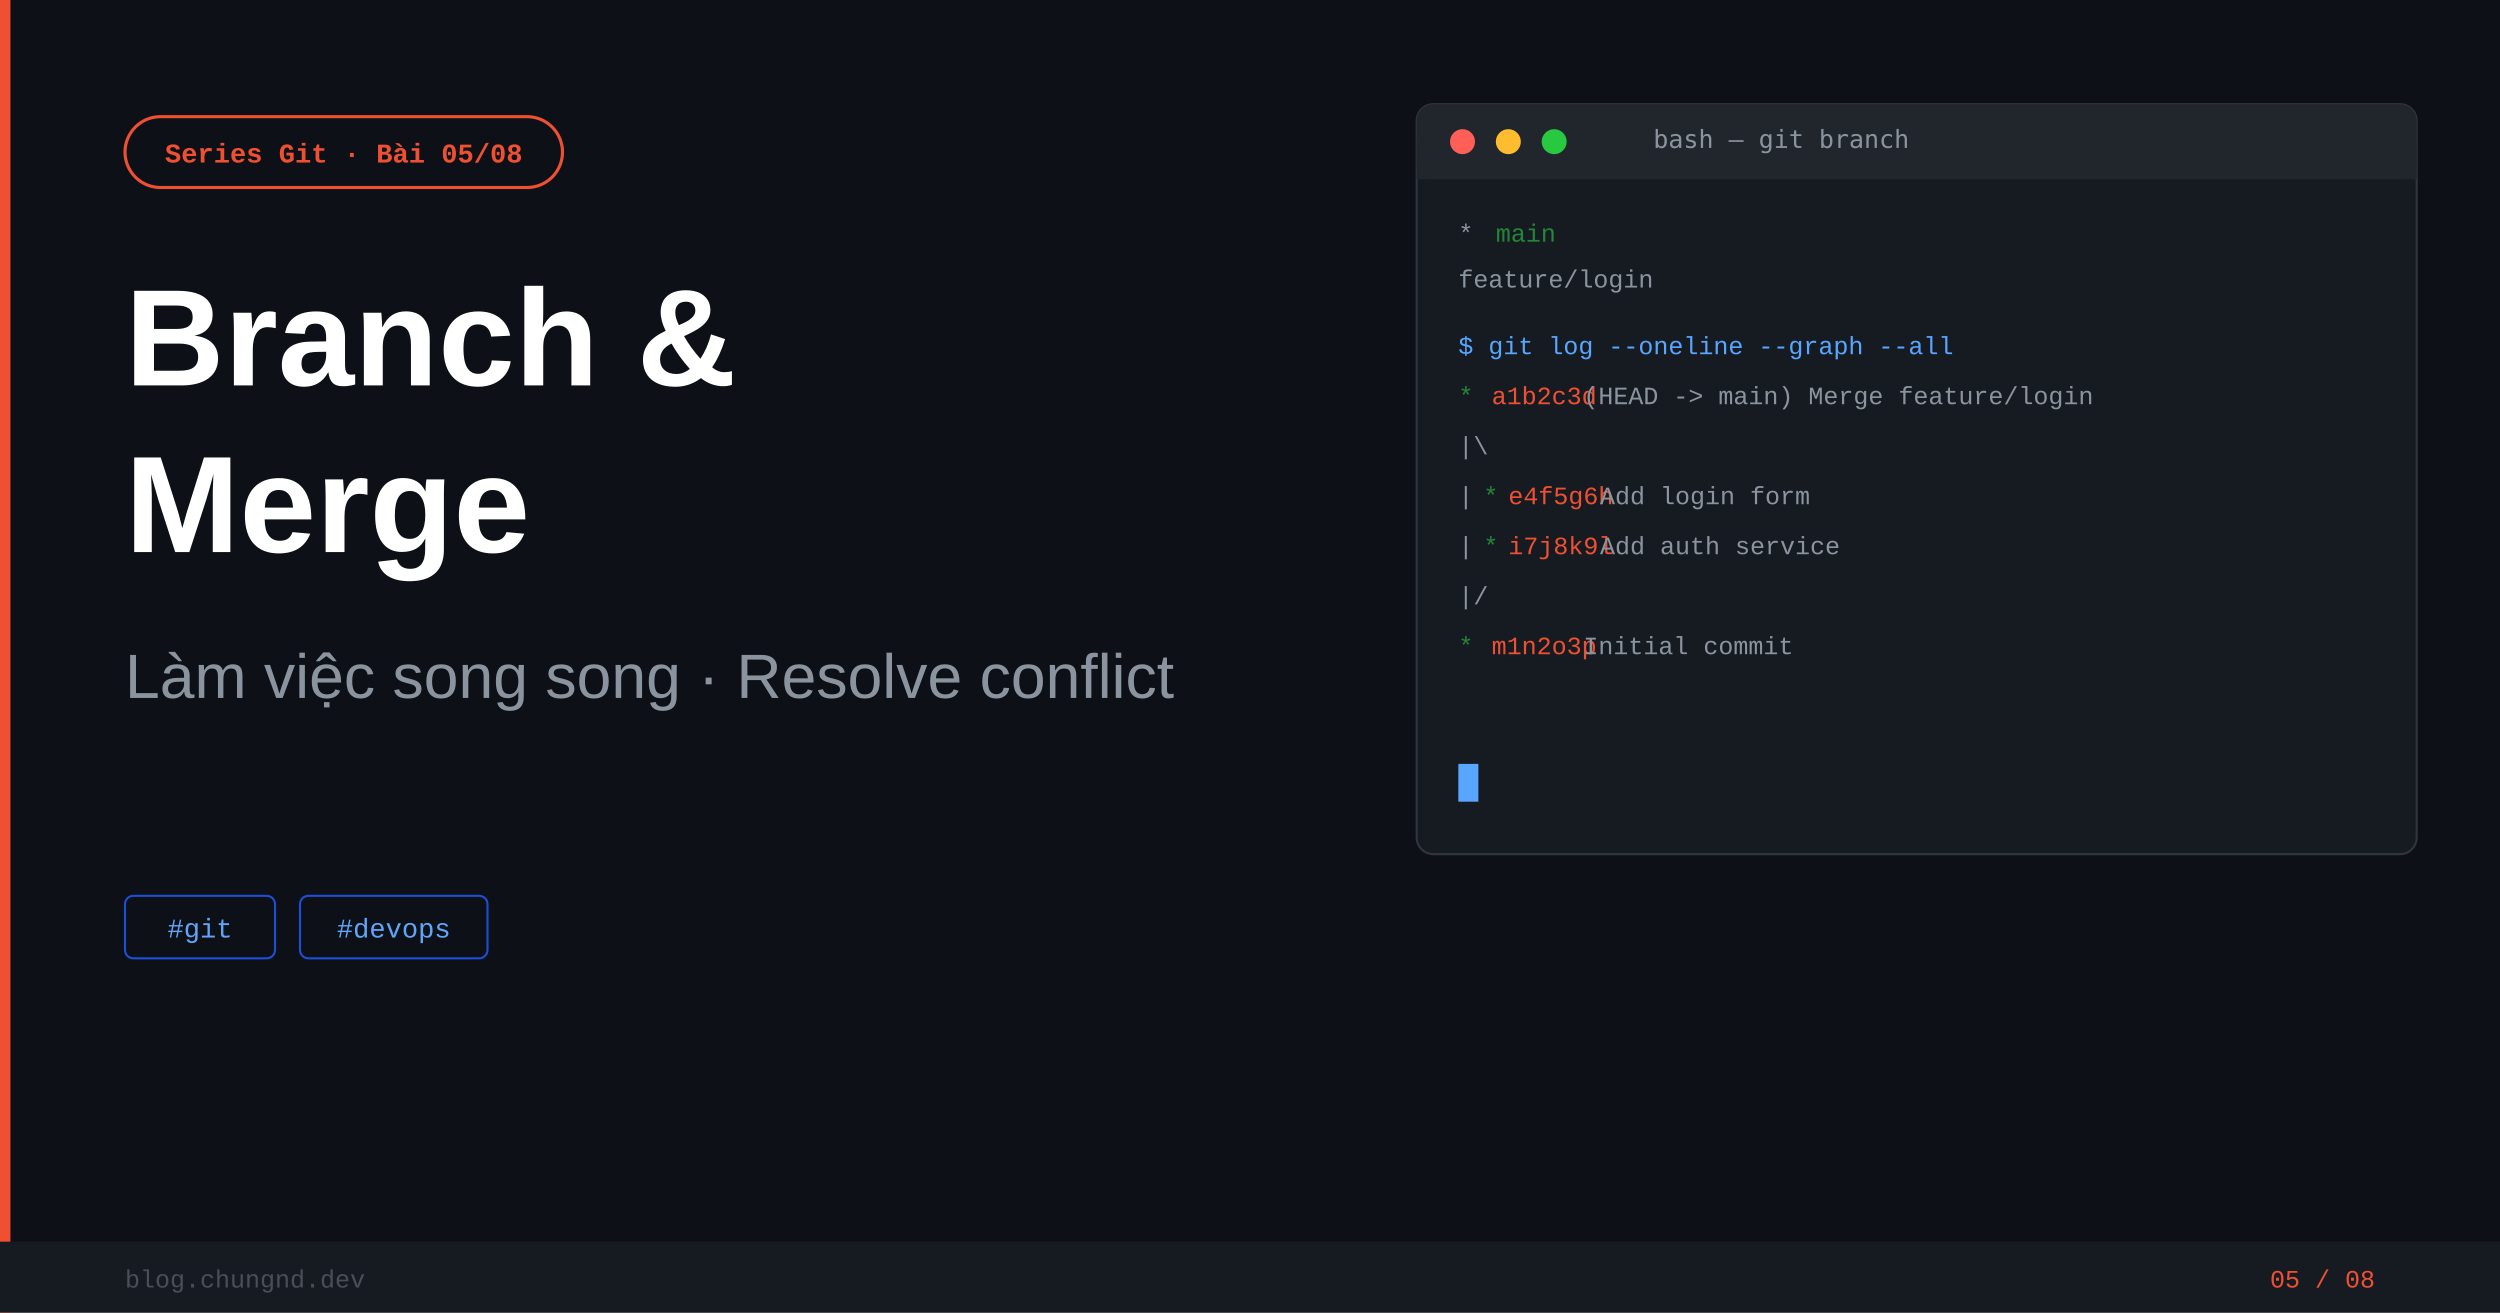
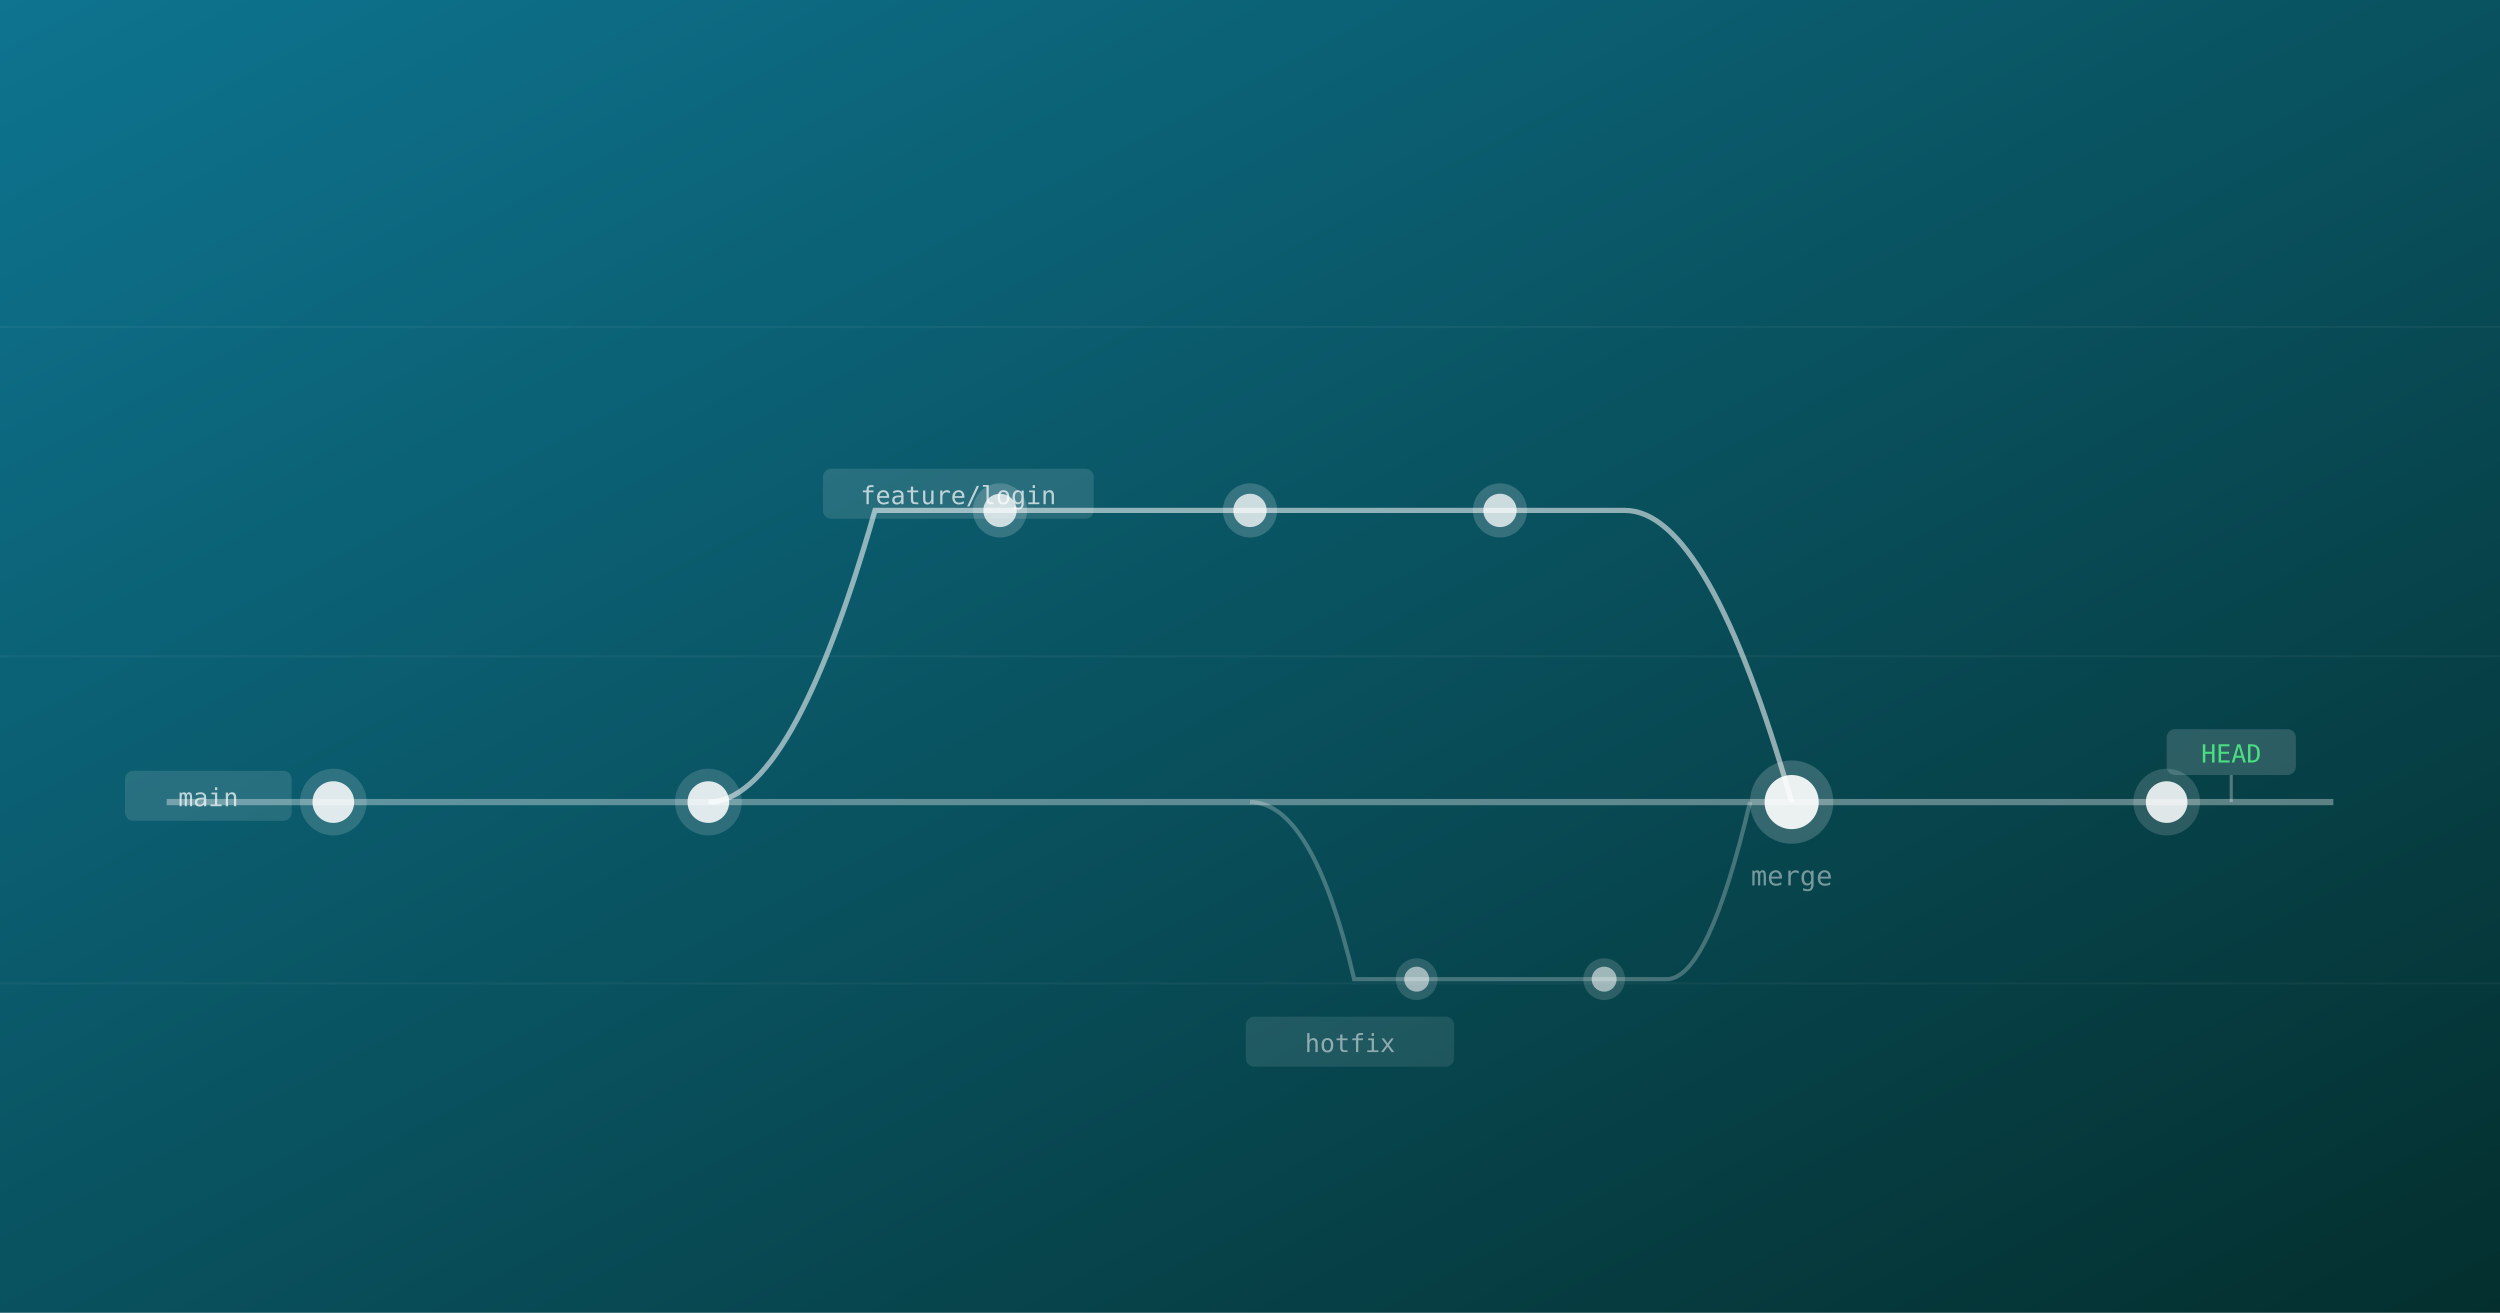
- <svg xmlns="http://www.w3.org/2000/svg" width="1200" height="630" viewBox="0 0 1200 630">
-   <rect width="1200" height="630" fill="#0d1117" />
-   <rect width="5" height="630" fill="#f05032" />
-   <rect x="680" y="50" width="480" height="360" rx="8" fill="#161b22" stroke="#30363d" stroke-width="1" />
-   <rect x="680" y="50" width="480" height="36" rx="8" fill="#21262d" />
-   <rect x="680" y="68" width="480" height="18" fill="#21262d" />
-   <circle cx="702" cy="68" r="6" fill="#ff5f57" />
-   <circle cx="724" cy="68" r="6" fill="#febc2e" />
-   <circle cx="746" cy="68" r="6" fill="#28c840" />
-   <text x="855" y="71" font-family="monospace" font-size="12" fill="#8b949e" text-anchor="middle">bash — git branch</text>
-   <text x="700" y="116" font-family="'Courier New', monospace" font-size="12" fill="#8b949e">* </text>
-   <text x="718" y="116" font-family="'Courier New', monospace" font-size="12" fill="#238636">main</text>
-   <text x="700" y="138" font-family="'Courier New', monospace" font-size="12" fill="#8b949e">  feature/login</text>
-   <text x="700" y="170" font-family="'Courier New', monospace" font-size="12" fill="#58a6ff">$ git log --oneline --graph --all</text>
-   <text x="700" y="194" font-family="'Courier New', monospace" font-size="12" fill="#238636">*</text>
-   <text x="716" y="194" font-family="'Courier New', monospace" font-size="12" fill="#f05032"> a1b2c3d</text>
-   <text x="760" y="194" font-family="'Courier New', monospace" font-size="12" fill="#8b949e"> (HEAD -&gt; main) Merge feature/login</text>
-   <text x="700" y="218" font-family="'Courier New', monospace" font-size="12" fill="#8b949e">|\ </text>
-   <text x="700" y="242" font-family="'Courier New', monospace" font-size="12" fill="#8b949e">| </text>
-   <text x="712" y="242" font-family="'Courier New', monospace" font-size="12" fill="#238636">*</text>
-   <text x="724" y="242" font-family="'Courier New', monospace" font-size="12" fill="#f05032"> e4f5g6h</text>
-   <text x="768" y="242" font-family="'Courier New', monospace" font-size="12" fill="#8b949e"> Add login form</text>
-   <text x="700" y="266" font-family="'Courier New', monospace" font-size="12" fill="#8b949e">| </text>
-   <text x="712" y="266" font-family="'Courier New', monospace" font-size="12" fill="#238636">*</text>
-   <text x="724" y="266" font-family="'Courier New', monospace" font-size="12" fill="#f05032"> i7j8k9l</text>
-   <text x="768" y="266" font-family="'Courier New', monospace" font-size="12" fill="#8b949e"> Add auth service</text>
-   <text x="700" y="290" font-family="'Courier New', monospace" font-size="12" fill="#8b949e">|/</text>
-   <text x="700" y="314" font-family="'Courier New', monospace" font-size="12" fill="#238636">*</text>
-   <text x="716" y="314" font-family="'Courier New', monospace" font-size="12" fill="#f05032"> m1n2o3p</text>
-   <text x="760" y="314" font-family="'Courier New', monospace" font-size="12" fill="#8b949e"> Initial commit</text>
-   <text x="700" y="380" font-family="'Courier New', monospace" font-size="16" fill="#58a6ff">█</text>
-   <rect x="60" y="56" width="210" height="34" rx="17" fill="none" stroke="#f05032" stroke-width="1.5" />
-   <text x="165" y="78" font-family="'Courier New', monospace" font-size="13" fill="#f05032" text-anchor="middle" font-weight="bold">Series Git · Bài 05/08</text>
-   <text x="60" y="185" font-family="'Segoe UI', Arial, sans-serif" font-size="66" fill="#ffffff" font-weight="bold">Branch &amp;</text>
-   <text x="60" y="265" font-family="'Segoe UI', Arial, sans-serif" font-size="66" fill="#ffffff" font-weight="bold">Merge</text>
-   <text x="60" y="335" font-family="'Segoe UI', Arial, sans-serif" font-size="30" fill="#8b949e">Làm việc song song · Resolve conflict</text>
-   <rect x="60" y="430" width="72" height="30" rx="4" fill="none" stroke="#1d4ed8" stroke-width="1" />
-   <text x="96" y="450" font-family="'Courier New', monospace" font-size="13" fill="#60a5fa" text-anchor="middle">#git</text>
-   <rect x="144" y="430" width="90" height="30" rx="4" fill="none" stroke="#1d4ed8" stroke-width="1" />
-   <text x="189" y="450" font-family="'Courier New', monospace" font-size="13" fill="#60a5fa" text-anchor="middle">#devops</text>
-   <rect x="0" y="596" width="1200" height="34" fill="#161b22" />
-   <text x="60" y="618" font-family="'Courier New', monospace" font-size="12" fill="#484f58">blog.chungnd.dev</text>
-   <text x="1140" y="618" font-family="'Courier New', monospace" font-size="12" fill="#f05032" text-anchor="end">05 / 08</text>
+ <svg xmlns="http://www.w3.org/2000/svg" viewBox="0 0 1200 630" width="1200" height="630">
+   <defs>
+     <linearGradient id="bg" x1="0" y1="0" x2="1" y2="1">
+       <stop offset="0%" stop-color="#0e7490" />
+       <stop offset="100%" stop-color="#042f2e" />
+     </linearGradient>
+   </defs>
+   <rect width="1200" height="630" fill="url(#bg)" />
+   <rect x="0" y="0" width="1200" height="630" fill="url(#bg)" />
+   <g opacity="0.04" stroke="white" stroke-width="1">
+     <line x1="0" y1="157" x2="1200" y2="157" />
+     <line x1="0" y1="315" x2="1200" y2="315" />
+     <line x1="0" y1="472" x2="1200" y2="472" />
+   </g>
+   <line x1="80" y1="385" x2="1120" y2="385" stroke="rgba(255,255,255,0.35)" stroke-width="3" />
+   <path d="M 340 385 Q 380 385 420 245 L 780 245 Q 820 245 860 385" fill="none" stroke="rgba(255,255,255,0.55)" stroke-width="2.5" />
+   <path d="M 600 385 Q 630 385 650 470 L 800 470 Q 820 470 840 385" fill="none" stroke="rgba(255,255,255,0.25)" stroke-width="2" />
+   <circle cx="160" cy="385" r="16" fill="rgba(255,255,255,0.15)" />
+   <circle cx="160" cy="385" r="10" fill="rgba(255,255,255,0.85)" />
+   <circle cx="340" cy="385" r="16" fill="rgba(255,255,255,0.15)" />
+   <circle cx="340" cy="385" r="10" fill="rgba(255,255,255,0.85)" />
+   <circle cx="860" cy="385" r="20" fill="rgba(255,255,255,0.18)" />
+   <circle cx="860" cy="385" r="13" fill="rgba(255,255,255,0.9)" />
+   <circle cx="1040" cy="385" r="16" fill="rgba(255,255,255,0.15)" />
+   <circle cx="1040" cy="385" r="10" fill="rgba(255,255,255,0.85)" />
+   <circle cx="480" cy="245" r="13" fill="rgba(255,255,255,0.18)" />
+   <circle cx="480" cy="245" r="8" fill="rgba(255,255,255,0.75)" />
+   <circle cx="600" cy="245" r="13" fill="rgba(255,255,255,0.18)" />
+   <circle cx="600" cy="245" r="8" fill="rgba(255,255,255,0.75)" />
+   <circle cx="720" cy="245" r="13" fill="rgba(255,255,255,0.18)" />
+   <circle cx="720" cy="245" r="8" fill="rgba(255,255,255,0.75)" />
+   <circle cx="680" cy="470" r="10" fill="rgba(255,255,255,0.15)" />
+   <circle cx="680" cy="470" r="6" fill="rgba(255,255,255,0.55)" />
+   <circle cx="770" cy="470" r="10" fill="rgba(255,255,255,0.15)" />
+   <circle cx="770" cy="470" r="6" fill="rgba(255,255,255,0.55)" />
+   <rect x="60" y="370" width="80" height="24" rx="4" fill="rgba(255,255,255,0.12)" />
+   <text x="100" y="387" font-family="monospace" font-size="12" fill="rgba(255,255,255,0.7)" text-anchor="middle">main</text>
+   <rect x="395" y="225" width="130" height="24" rx="4" fill="rgba(255,255,255,0.12)" />
+   <text x="460" y="242" font-family="monospace" font-size="12" fill="rgba(255,255,255,0.7)" text-anchor="middle">feature/login</text>
+   <rect x="598" y="488" width="100" height="24" rx="4" fill="rgba(255,255,255,0.1)" />
+   <text x="648" y="505" font-family="monospace" font-size="12" fill="rgba(255,255,255,0.5)" text-anchor="middle">hotfix</text>
+   <text x="860" y="425" font-family="monospace" font-size="13" fill="rgba(255,255,255,0.45)" text-anchor="middle">merge</text>
+   <rect x="1040" y="350" width="62" height="22" rx="4" fill="rgba(255,255,255,0.15)" />
+   <text x="1071" y="366" font-family="monospace" font-size="12" fill="#4ade80" text-anchor="middle">HEAD</text>
+   <line x1="1071" y1="372" x2="1071" y2="385" stroke="rgba(255,255,255,0.3)" stroke-width="1.5" />
</svg>
